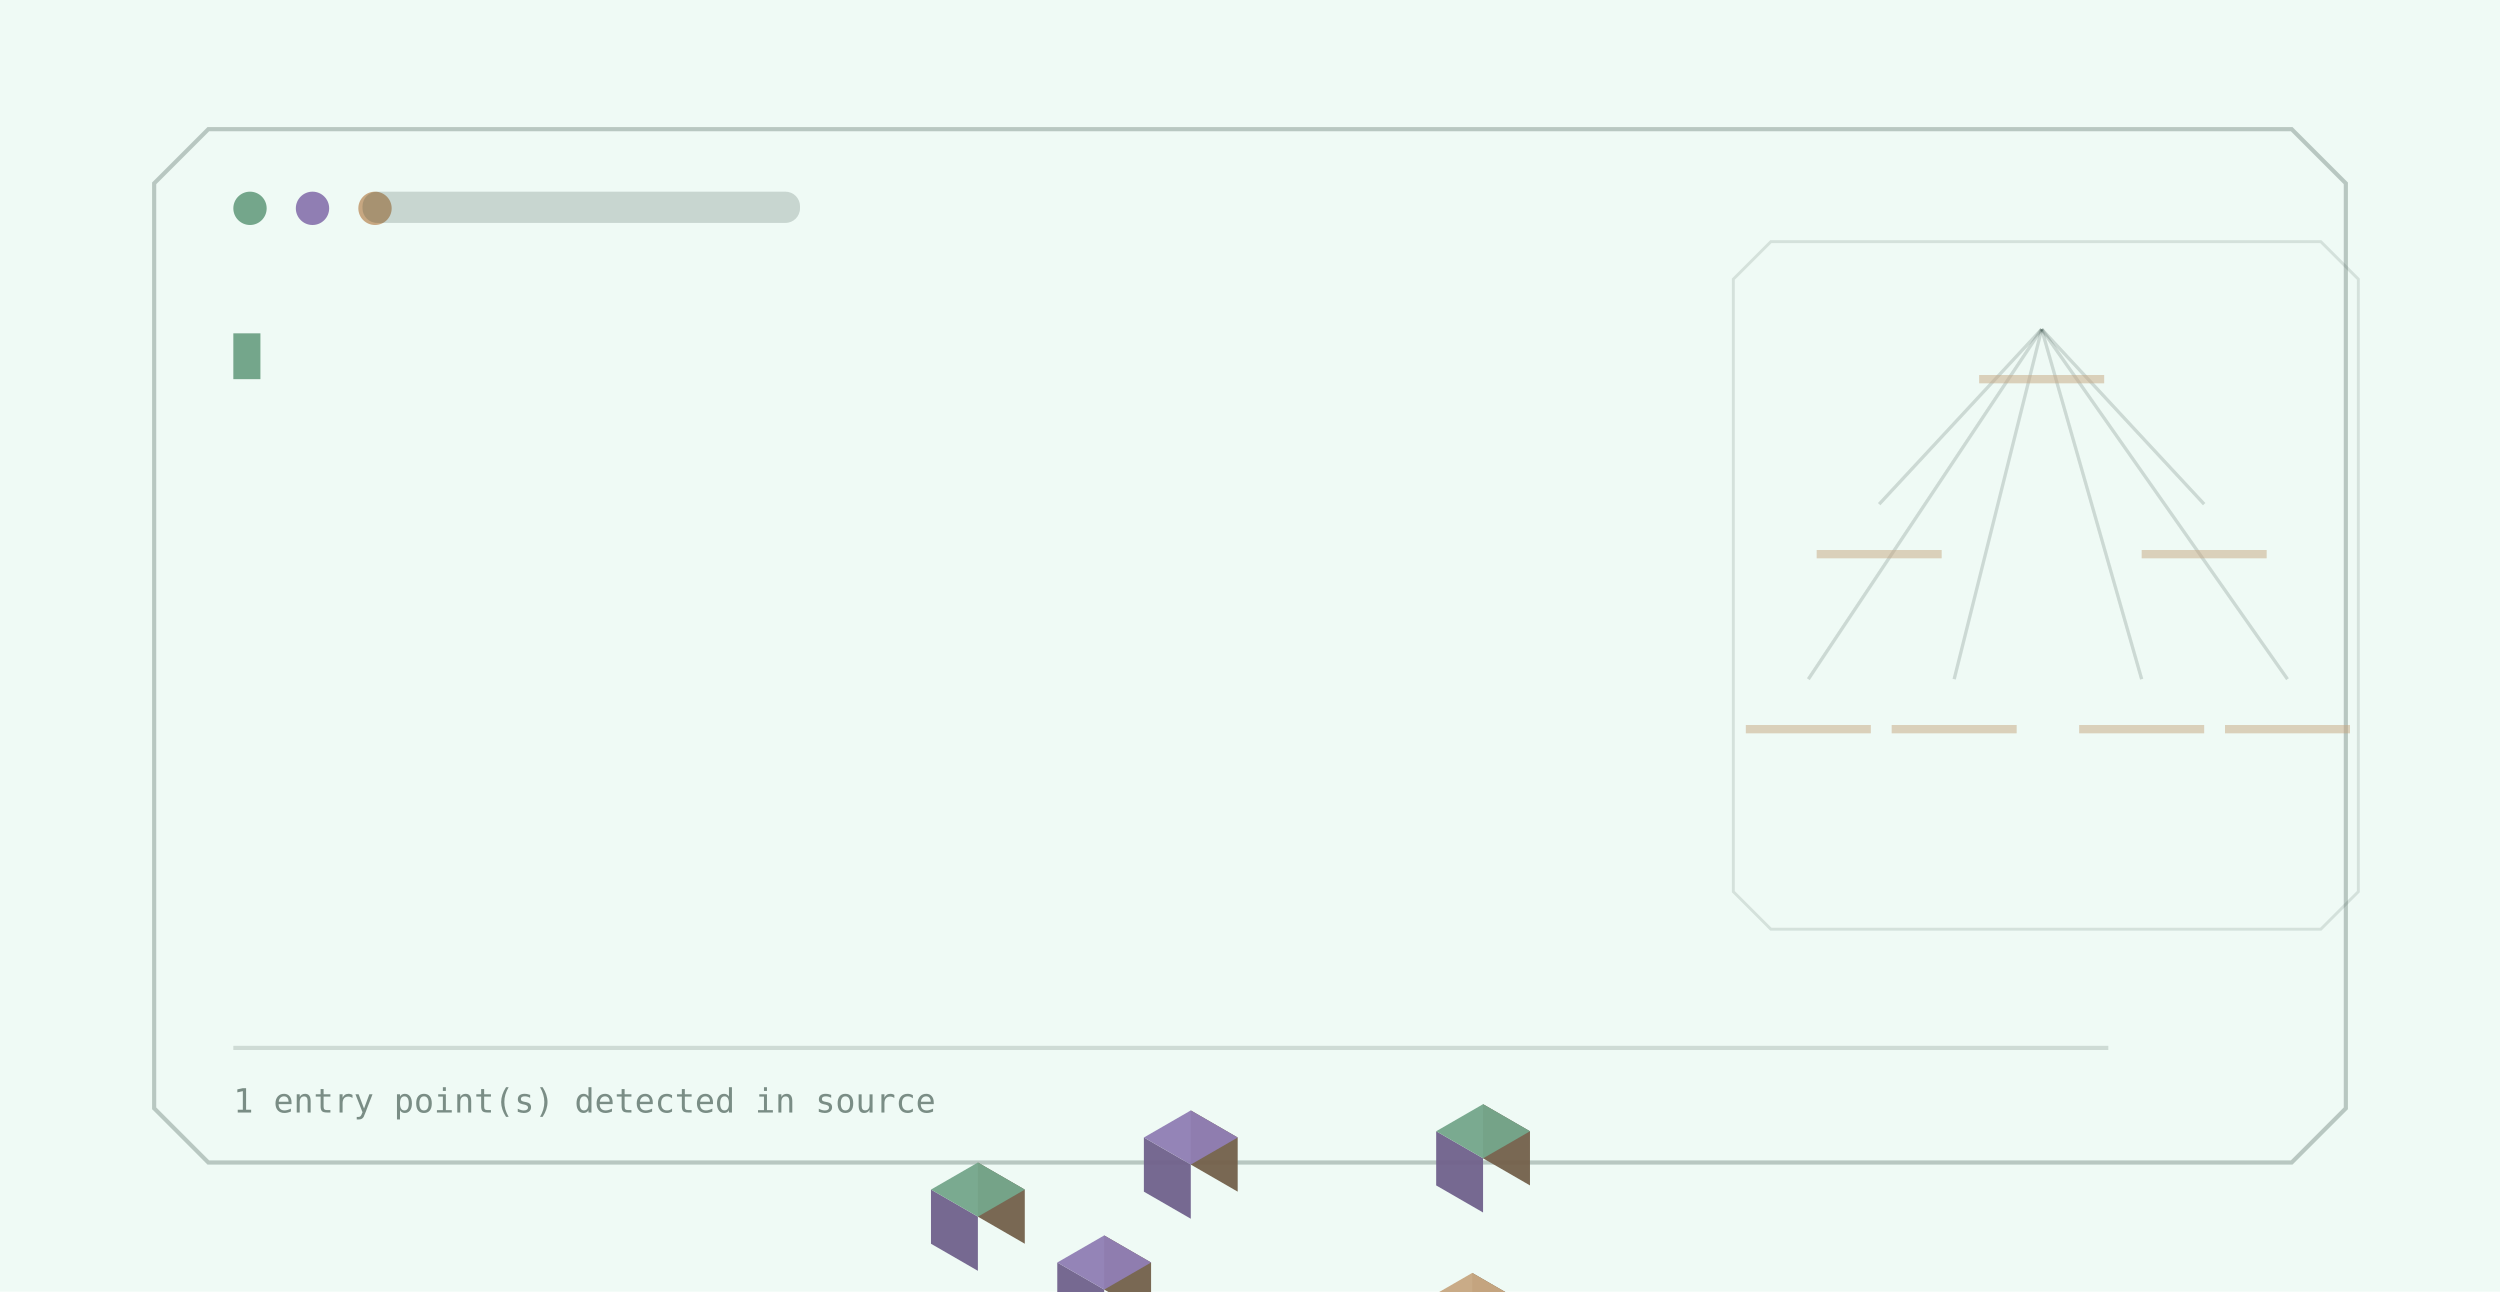
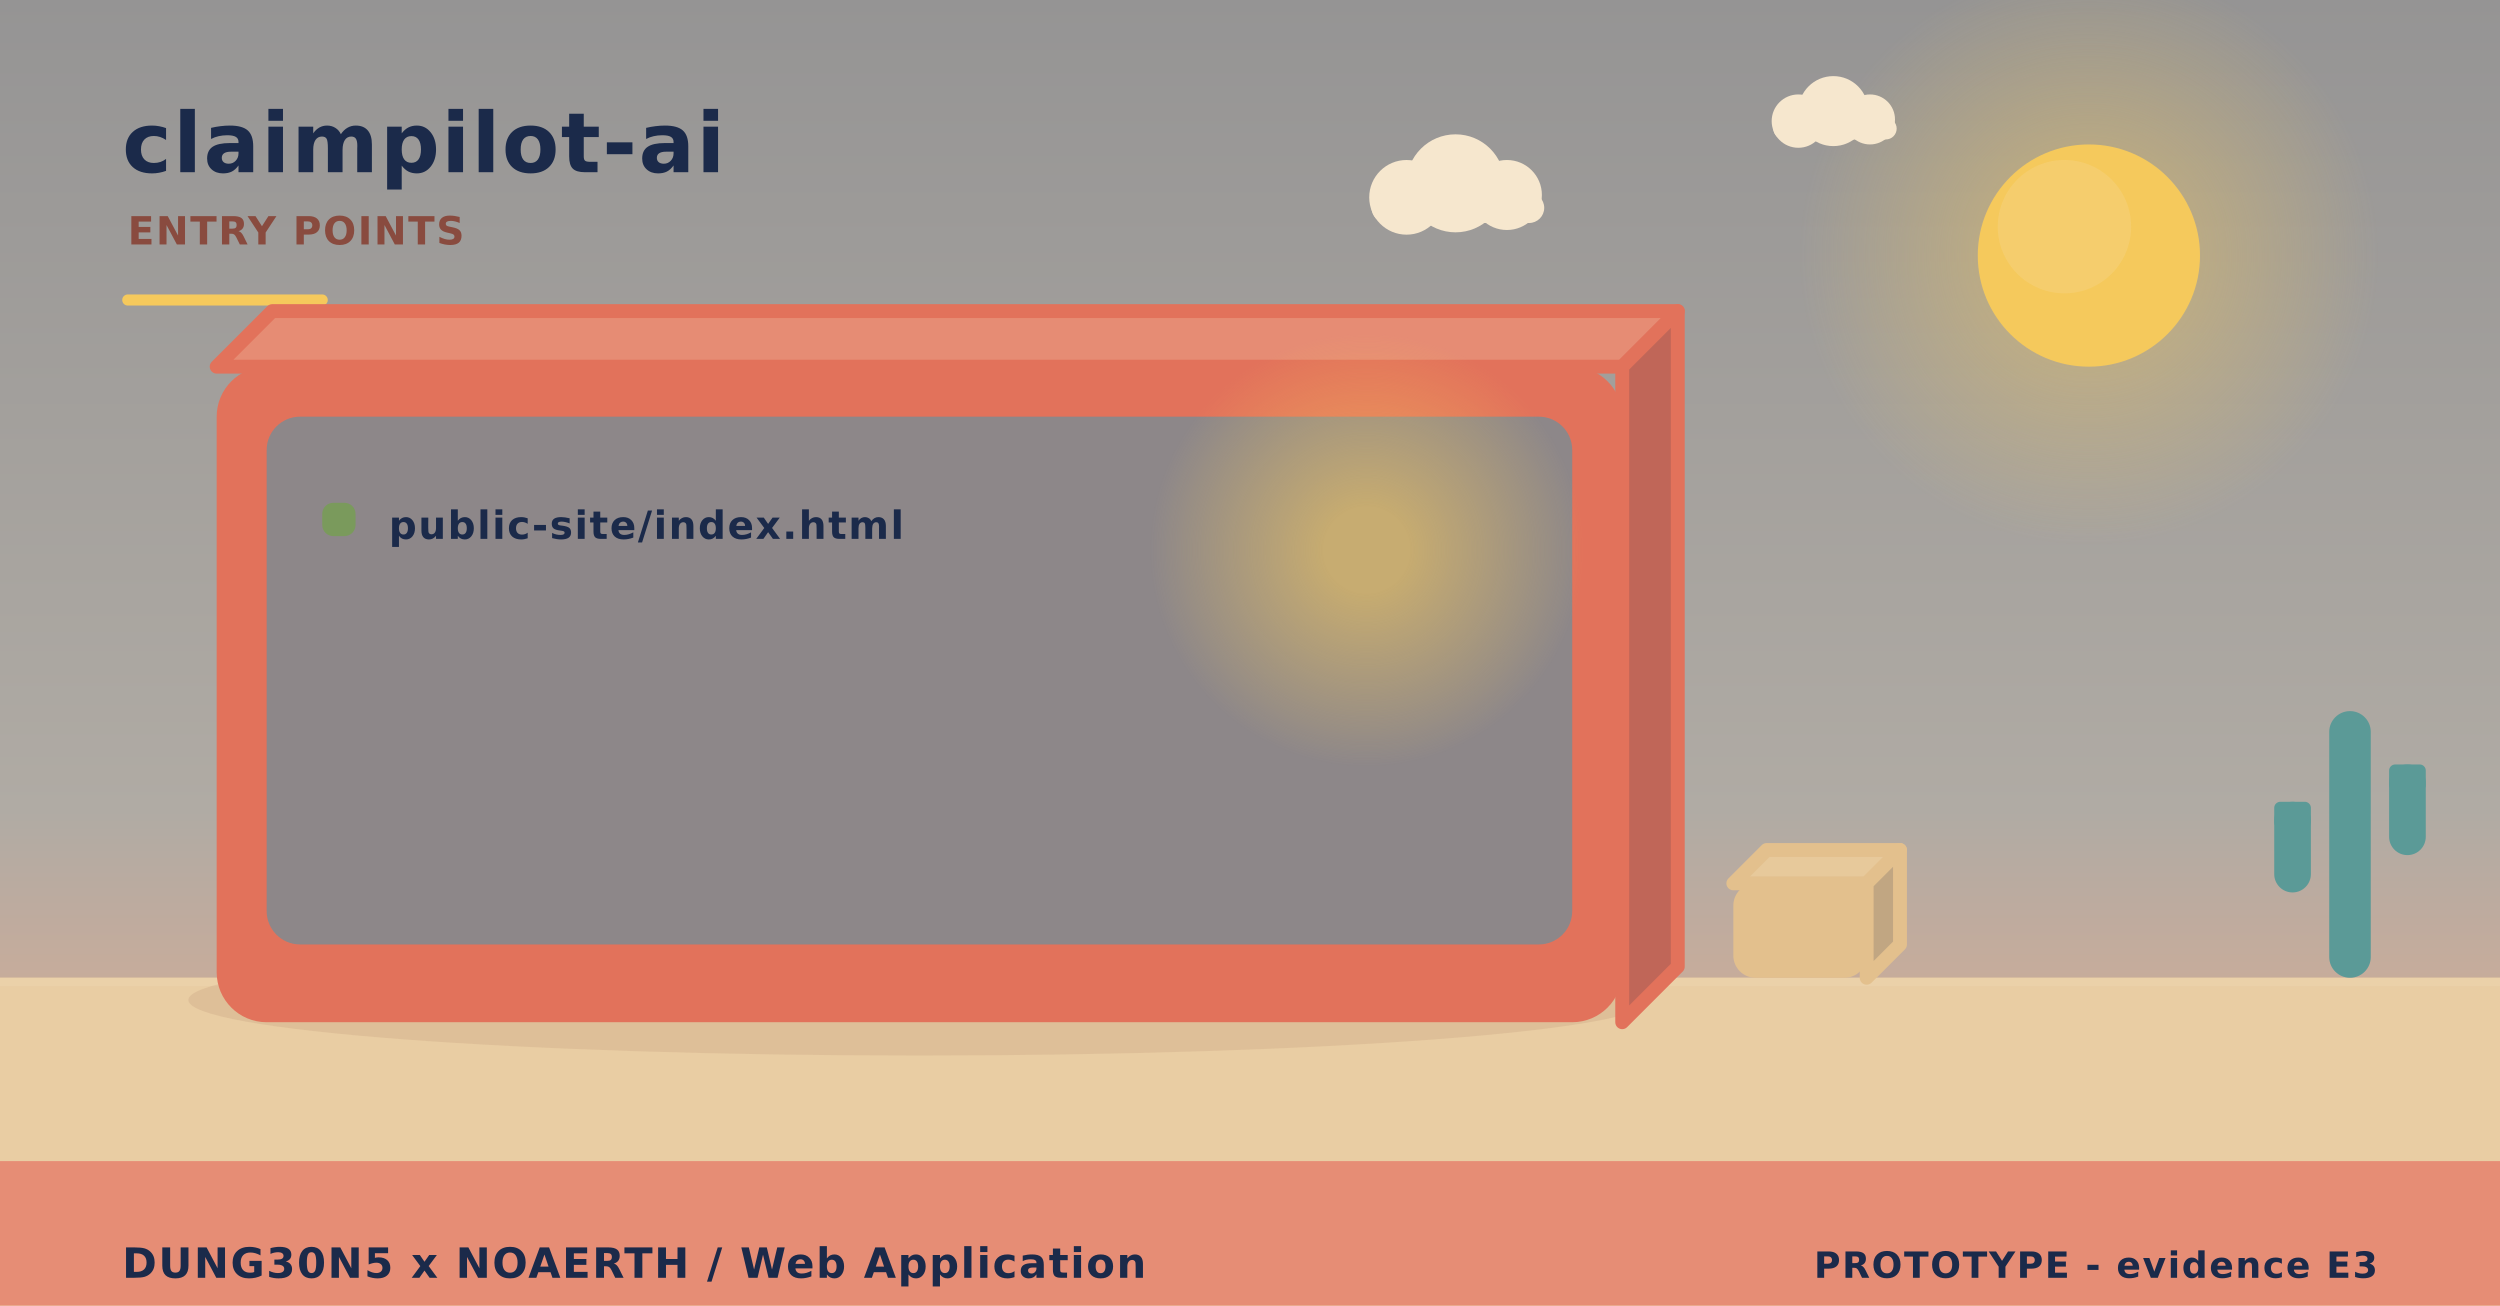
- <svg xmlns="http://www.w3.org/2000/svg" viewBox="0 0 1200 620" width="1200" height="620" role="img" aria-label="claimpilot-ai command surface">
-   <rect width="1200" height="620" fill="#effaf5" />
-   <defs>
-     <linearGradient id="gt" x1="0" y1="0" x2="1" y2="1">
-       <stop offset="0%" stop-color="#74a68b" />
-       <stop offset="100%" stop-color="#907eb3" />
-     </linearGradient>
-   </defs>
-   <path d="M100.00,62.00 H1100.00 L1126.00,88.00 V532.00 L1100.00,558.00 H100.00 L74.00,532.00 V88.00 Z" fill="none" stroke="rgba(26,52,43,0.300)" stroke-width="2.00" opacity="0.85" />
-   <circle cx="120.00" cy="100.00" r="8.00" fill="#74a68b" opacity="1.00" />
-   <circle cx="150.00" cy="100.00" r="8.00" fill="#907eb3" opacity="1.00" />
-   <circle cx="180.00" cy="100.00" r="8.00" fill="#c7a781" opacity="1.00" />
-   <rect x="174.00" y="92.00" width="210.00" height="15.00" rx="7.00" fill="rgba(26,52,43,0.180)" opacity="1.00" />
-   <text x="112" y="148" font-family="ui-monospace,SFMono-Regular,Menlo,monospace" font-size="21" fill="rgba(26,52,43,0.800)" opacity="0">public-site/index.html<animate attributeName="opacity" values="0;1;1;0" dur="1.5s" begin="0.0s" repeatCount="indefinite" />
-   </text>
-   <rect x="112" y="160" width="13" height="22" fill="#74a68b">
-     <animate attributeName="opacity" values="1;0;1" dur="1.05s" begin="0s" repeatCount="indefinite" />
-   </rect>
-   <path d="M850.00,116.00 H1114.00 L1132.00,134.00 V428.00 L1114.00,446.00 H850.00 L832.00,428.00 V134.00 Z" fill="none" stroke="rgba(26,52,43,0.180)" stroke-width="1.40" opacity="0.70" />
-   <line x1="980.00" y1="158.00" x2="902.00" y2="242.00" stroke="rgba(26,52,43,0.300)" stroke-width="1.60" opacity="0.55" />
-   <line x1="980.00" y1="158.00" x2="1058.00" y2="242.00" stroke="rgba(26,52,43,0.300)" stroke-width="1.60" opacity="0.55" />
-   <line x1="980.00" y1="158.00" x2="868.00" y2="326.00" stroke="rgba(26,52,43,0.300)" stroke-width="1.60" opacity="0.55" />
-   <line x1="980.00" y1="158.00" x2="938.00" y2="326.00" stroke="rgba(26,52,43,0.300)" stroke-width="1.60" opacity="0.55" />
-   <line x1="980.00" y1="158.00" x2="1028.00" y2="326.00" stroke="rgba(26,52,43,0.300)" stroke-width="1.60" opacity="0.55" />
-   <line x1="980.00" y1="158.00" x2="1098.00" y2="326.00" stroke="rgba(26,52,43,0.300)" stroke-width="1.60" opacity="0.55" />
-   <polygon points="711.87,556.00 734.39,569.00 734.39,543.00 711.87,530.00" fill="#73614b" opacity="0.95" />
-   <polygon points="689.36,569.00 711.87,582.00 711.87,556.00 689.36,543.00" fill="#70628c" opacity="0.95" />
-   <polygon points="711.87,530.00 734.39,543.00 711.87,556.00 689.36,543.00" fill="#74a68b" opacity="0.95" />
+ <svg xmlns="http://www.w3.org/2000/svg" width="900" height="470" viewBox="0 0 900 470" role="img" aria-label="claimpilot-ai - how it is operated">
+   <linearGradient id="skyt" x1="0" y1="0" x2="0" y2="1">
+     <stop offset="0" stop-color="#959494" />
+     <stop offset="0.62" stop-color="#b0aba4" />
+     <stop offset="1" stop-color="#f3ad8a" />
+   </linearGradient>
+   <rect width="900" height="470" fill="url(#skyt)" />
+   <radialGradient id="sunt">
+     <stop offset="0.35" stop-color="#f5c95c" stop-opacity="0.34" />
+     <stop offset="1" stop-color="#f5c95c" stop-opacity="0" />
+   </radialGradient>
+   <circle cx="752" cy="92" r="104" fill="url(#sunt)" />
+   <circle cx="752" cy="92" r="40" fill="#f5c95c" />
+   <circle cx="743.2" cy="81.6" r="24" fill="#f5d27e" opacity="0.5" />
  <g>
-     <rect x="950.00" y="180.00" width="60.00" height="4.00" rx="0.00" fill="rgba(199,167,129,0.500)" opacity="1.00" />
-     <animate attributeName="opacity" values="0.25;1.0;0.25" dur="9.5s" begin="0.0s" repeatCount="indefinite" />
+     <circle cx="524" cy="66" r="17.64" fill="#f6e7ce" />
+     <circle cx="506.36" cy="71.04" r="13.44" fill="#f6e7ce" />
+     <circle cx="542.48" cy="70.2" r="12.6" fill="#f6e7ce" />
+     <rect x="493.76" y="69.36" width="62.16" height="10.92" rx="5.46" fill="#f6e7ce" />
+     <animateTransform attributeName="transform" type="translate" values="0 0;24 0;0 0" dur="36s" begin="0s" repeatCount="indefinite" />
  </g>
-   <polygon points="571.58,559.00 594.09,572.00 594.09,546.00 571.58,533.00" fill="#73614b" opacity="0.95" />
-   <polygon points="549.06,572.00 571.58,585.00 571.58,559.00 549.06,546.00" fill="#70628c" opacity="0.95" />
-   <polygon points="571.58,533.00 594.09,546.00 571.58,559.00 549.06,546.00" fill="#907eb3" opacity="0.95" />
  <g>
-     <rect x="872.00" y="264.00" width="60.00" height="4.00" rx="0.00" fill="rgba(199,167,129,0.500)" opacity="1.00" />
-     <animate attributeName="opacity" values="0.25;1.0;0.25" dur="9.5s" begin="0.4s" repeatCount="indefinite" />
+     <circle cx="660" cy="40" r="12.6" fill="#f6e7ce" />
+     <circle cx="647.4" cy="43.6" r="9.6" fill="#f6e7ce" />
+     <circle cx="673.2" cy="43" r="9" fill="#f6e7ce" />
+     <rect x="638.4" y="42.4" width="44.4" height="7.8" rx="3.9" fill="#f6e7ce" />
+     <animateTransform attributeName="transform" type="translate" values="0 0;-18 0;0 0" dur="46s" begin="3s" repeatCount="indefinite" />
  </g>
-   <polygon points="706.68,637.00 729.19,650.00 729.19,624.00 706.68,611.00" fill="#73614b" opacity="0.95" />
-   <polygon points="684.16,650.00 706.68,663.00 706.68,637.00 684.16,624.00" fill="#70628c" opacity="0.95" />
-   <polygon points="706.68,611.00 729.19,624.00 706.68,637.00 684.16,624.00" fill="#c7a781" opacity="0.95" />
+   <rect x="0" y="352" width="900" height="118" fill="#e9cda3" />
+   <rect x="0" y="352" width="900" height="3" fill="#ebd1a9" />
+   <text x="44" y="62" font-family="Verdana,DejaVu Sans,sans-serif" font-size="30" font-weight="700" letter-spacing="0.6" fill="#1b2a4a" text-anchor="start">claimpilot-ai</text>
+   <text x="46" y="88" font-family="Verdana,DejaVu Sans,sans-serif" font-size="14" font-weight="700" letter-spacing="0.6" fill="#894b3f" text-anchor="start">ENTRY POINTS</text>
+   <rect x="44" y="106" width="74" height="4" rx="2" fill="#f5c95c" />
+   <ellipse cx="331" cy="360" rx="263.2" ry="20" fill="rgba(138,90,68,0.11)" />
+   <path d="M78,132 L584,132 L604,112 L98,112 Z" fill="#e68c74" stroke="#e2725b" stroke-width="5" stroke-linejoin="round" />
+   <path d="M584,132 L604,112 L604,348 L584,368 Z" fill="#c06658" stroke="#e2725b" stroke-width="5" stroke-linejoin="round" />
+   <rect x="78" y="132" width="506" height="236" rx="18" fill="#e2725b" />
+   <rect x="96" y="150" width="470" height="190" rx="12" fill="#88888c" opacity="0.94" />
+   <radialGradient id="lamp73401">
+     <stop offset="0.2" stop-color="#f5c95c" stop-opacity="0.55" />
+     <stop offset="1" stop-color="#f5c95c" stop-opacity="0" />
+   </radialGradient>
+   <circle cx="492" cy="198" r="78" fill="url(#lamp73401)" />
+   <rect x="116" y="181" width="12" height="12" rx="4" fill="#7a9a5c" />
  <g>
-     <rect x="1028.00" y="264.00" width="60.00" height="4.00" rx="0.00" fill="rgba(199,167,129,0.500)" opacity="1.00" />
-     <animate attributeName="opacity" values="0.25;1.0;0.25" dur="9.5s" begin="0.8s" repeatCount="indefinite" />
+     <text x="140" y="194" font-family="Verdana,DejaVu Sans,sans-serif" font-size="14" font-weight="700" letter-spacing="0.6" fill="#1b2a4a" text-anchor="start">public-site/index.html</text>
+     <animateTransform attributeName="transform" type="translate" values="0 10;0 0" dur="0.7s" begin="0.4s" fill="freeze" />
  </g>
-   <polygon points="469.39,584.00 491.90,597.00 491.90,571.00 469.39,558.00" fill="#73614b" opacity="0.95" />
-   <polygon points="446.87,597.00 469.39,610.00 469.39,584.00 446.87,571.00" fill="#70628c" opacity="0.95" />
-   <polygon points="469.39,558.00 491.90,571.00 469.39,584.00 446.87,571.00" fill="#74a68b" opacity="0.95" />
-   <g>
-     <rect x="838.00" y="348.00" width="60.00" height="4.00" rx="0.00" fill="rgba(199,167,129,0.500)" opacity="1.00" />
-     <animate attributeName="opacity" values="0.25;1.0;0.25" dur="9.5s" begin="1.2s" repeatCount="indefinite" />
-   </g>
-   <polygon points="530.01,619.00 552.52,632.00 552.52,606.00 530.01,593.00" fill="#73614b" opacity="0.95" />
-   <polygon points="507.49,632.00 530.01,645.00 530.01,619.00 507.49,606.00" fill="#70628c" opacity="0.95" />
-   <polygon points="530.01,593.00 552.52,606.00 530.01,619.00 507.49,606.00" fill="#907eb3" opacity="0.95" />
-   <g>
-     <rect x="908.00" y="348.00" width="60.00" height="4.00" rx="0.00" fill="rgba(199,167,129,0.500)" opacity="1.00" />
-     <animate attributeName="opacity" values="0.25;1.0;0.25" dur="9.5s" begin="1.6s" repeatCount="indefinite" />
-   </g>
-   <polygon points="607.95,664.00 630.47,677.00 630.47,651.00 607.95,638.00" fill="#73614b" opacity="0.95" />
-   <polygon points="585.43,677.00 607.95,690.00 607.95,664.00 585.43,651.00" fill="#70628c" opacity="0.95" />
-   <polygon points="607.95,638.00 630.47,651.00 607.95,664.00 585.43,651.00" fill="#c7a781" opacity="0.95" />
-   <g>
-     <rect x="998.00" y="348.00" width="60.00" height="4.00" rx="0.00" fill="rgba(199,167,129,0.500)" opacity="1.00" />
-     <animate attributeName="opacity" values="0.25;1.0;0.25" dur="9.5s" begin="2.0s" repeatCount="indefinite" />
-   </g>
-   <polygon points="668.57,699.00 691.09,712.00 691.09,686.00 668.57,673.00" fill="#73614b" opacity="0.95" />
-   <polygon points="646.05,712.00 668.57,725.00 668.57,699.00 646.05,686.00" fill="#70628c" opacity="0.95" />
-   <polygon points="668.57,673.00 691.09,686.00 668.57,699.00 646.05,686.00" fill="#74a68b" opacity="0.95" />
-   <g>
-     <rect x="1068.00" y="348.00" width="60.00" height="4.00" rx="0.00" fill="rgba(199,167,129,0.500)" opacity="1.00" />
-     <animate attributeName="opacity" values="0.25;1.0;0.25" dur="9.5s" begin="2.4s" repeatCount="indefinite" />
-   </g>
-   <rect x="112.00" y="502.00" width="900.00" height="2.00" rx="0.00" fill="rgba(26,52,43,0.160)" opacity="1.00" />
-   <text x="112" y="534" font-family="ui-monospace,Menlo,monospace" font-size="16" fill="rgba(26,52,43,0.550)">1 entry point(s) detected in source</text>
+   <path d="M624,318 L672,318 L684,306 L636,306 Z" fill="#e7c99b" stroke="#e3c08d" stroke-width="5" stroke-linejoin="round" />
+   <path d="M672,318 L684,306 L684,340 L672,352 Z" fill="#c1a682" stroke="#e3c08d" stroke-width="5" stroke-linejoin="round" />
+   <rect x="624" y="318" width="48" height="34" rx="8" fill="#e3c08d" />
+   <rect x="838.52" y="256" width="14.96" height="96" rx="7.48" fill="#5b9a97" />
+   <rect x="818.72" y="288.64" width="13.2" height="32.64" rx="6.6" fill="#5b9a97" />
+   <rect x="818.72" y="288.64" width="13.2" height="9.6" rx="2.2" fill="#5b9a97" />
+   <rect x="860.08" y="275.2" width="13.2" height="32.64" rx="6.6" fill="#5b9a97" />
+   <rect x="860.08" y="275.2" width="13.2" height="9.6" rx="2.2" fill="#5b9a97" />
+   <rect x="0" y="418" width="900" height="52" rx="0" fill="#e68972" opacity="0.94" />
+   <text x="44" y="460" font-family="Verdana,DejaVu Sans,sans-serif" font-size="15" font-weight="700" letter-spacing="0.6" fill="#1b2a4a" text-anchor="start">DUNG30N5 x NOAERTH  /  Web Application</text>
+   <text x="856" y="460" font-family="Verdana,DejaVu Sans,sans-serif" font-size="13" font-weight="700" letter-spacing="0.6" fill="#1b2a4a" text-anchor="end">PROTOTYPE  -  evidence E3</text>
</svg>
